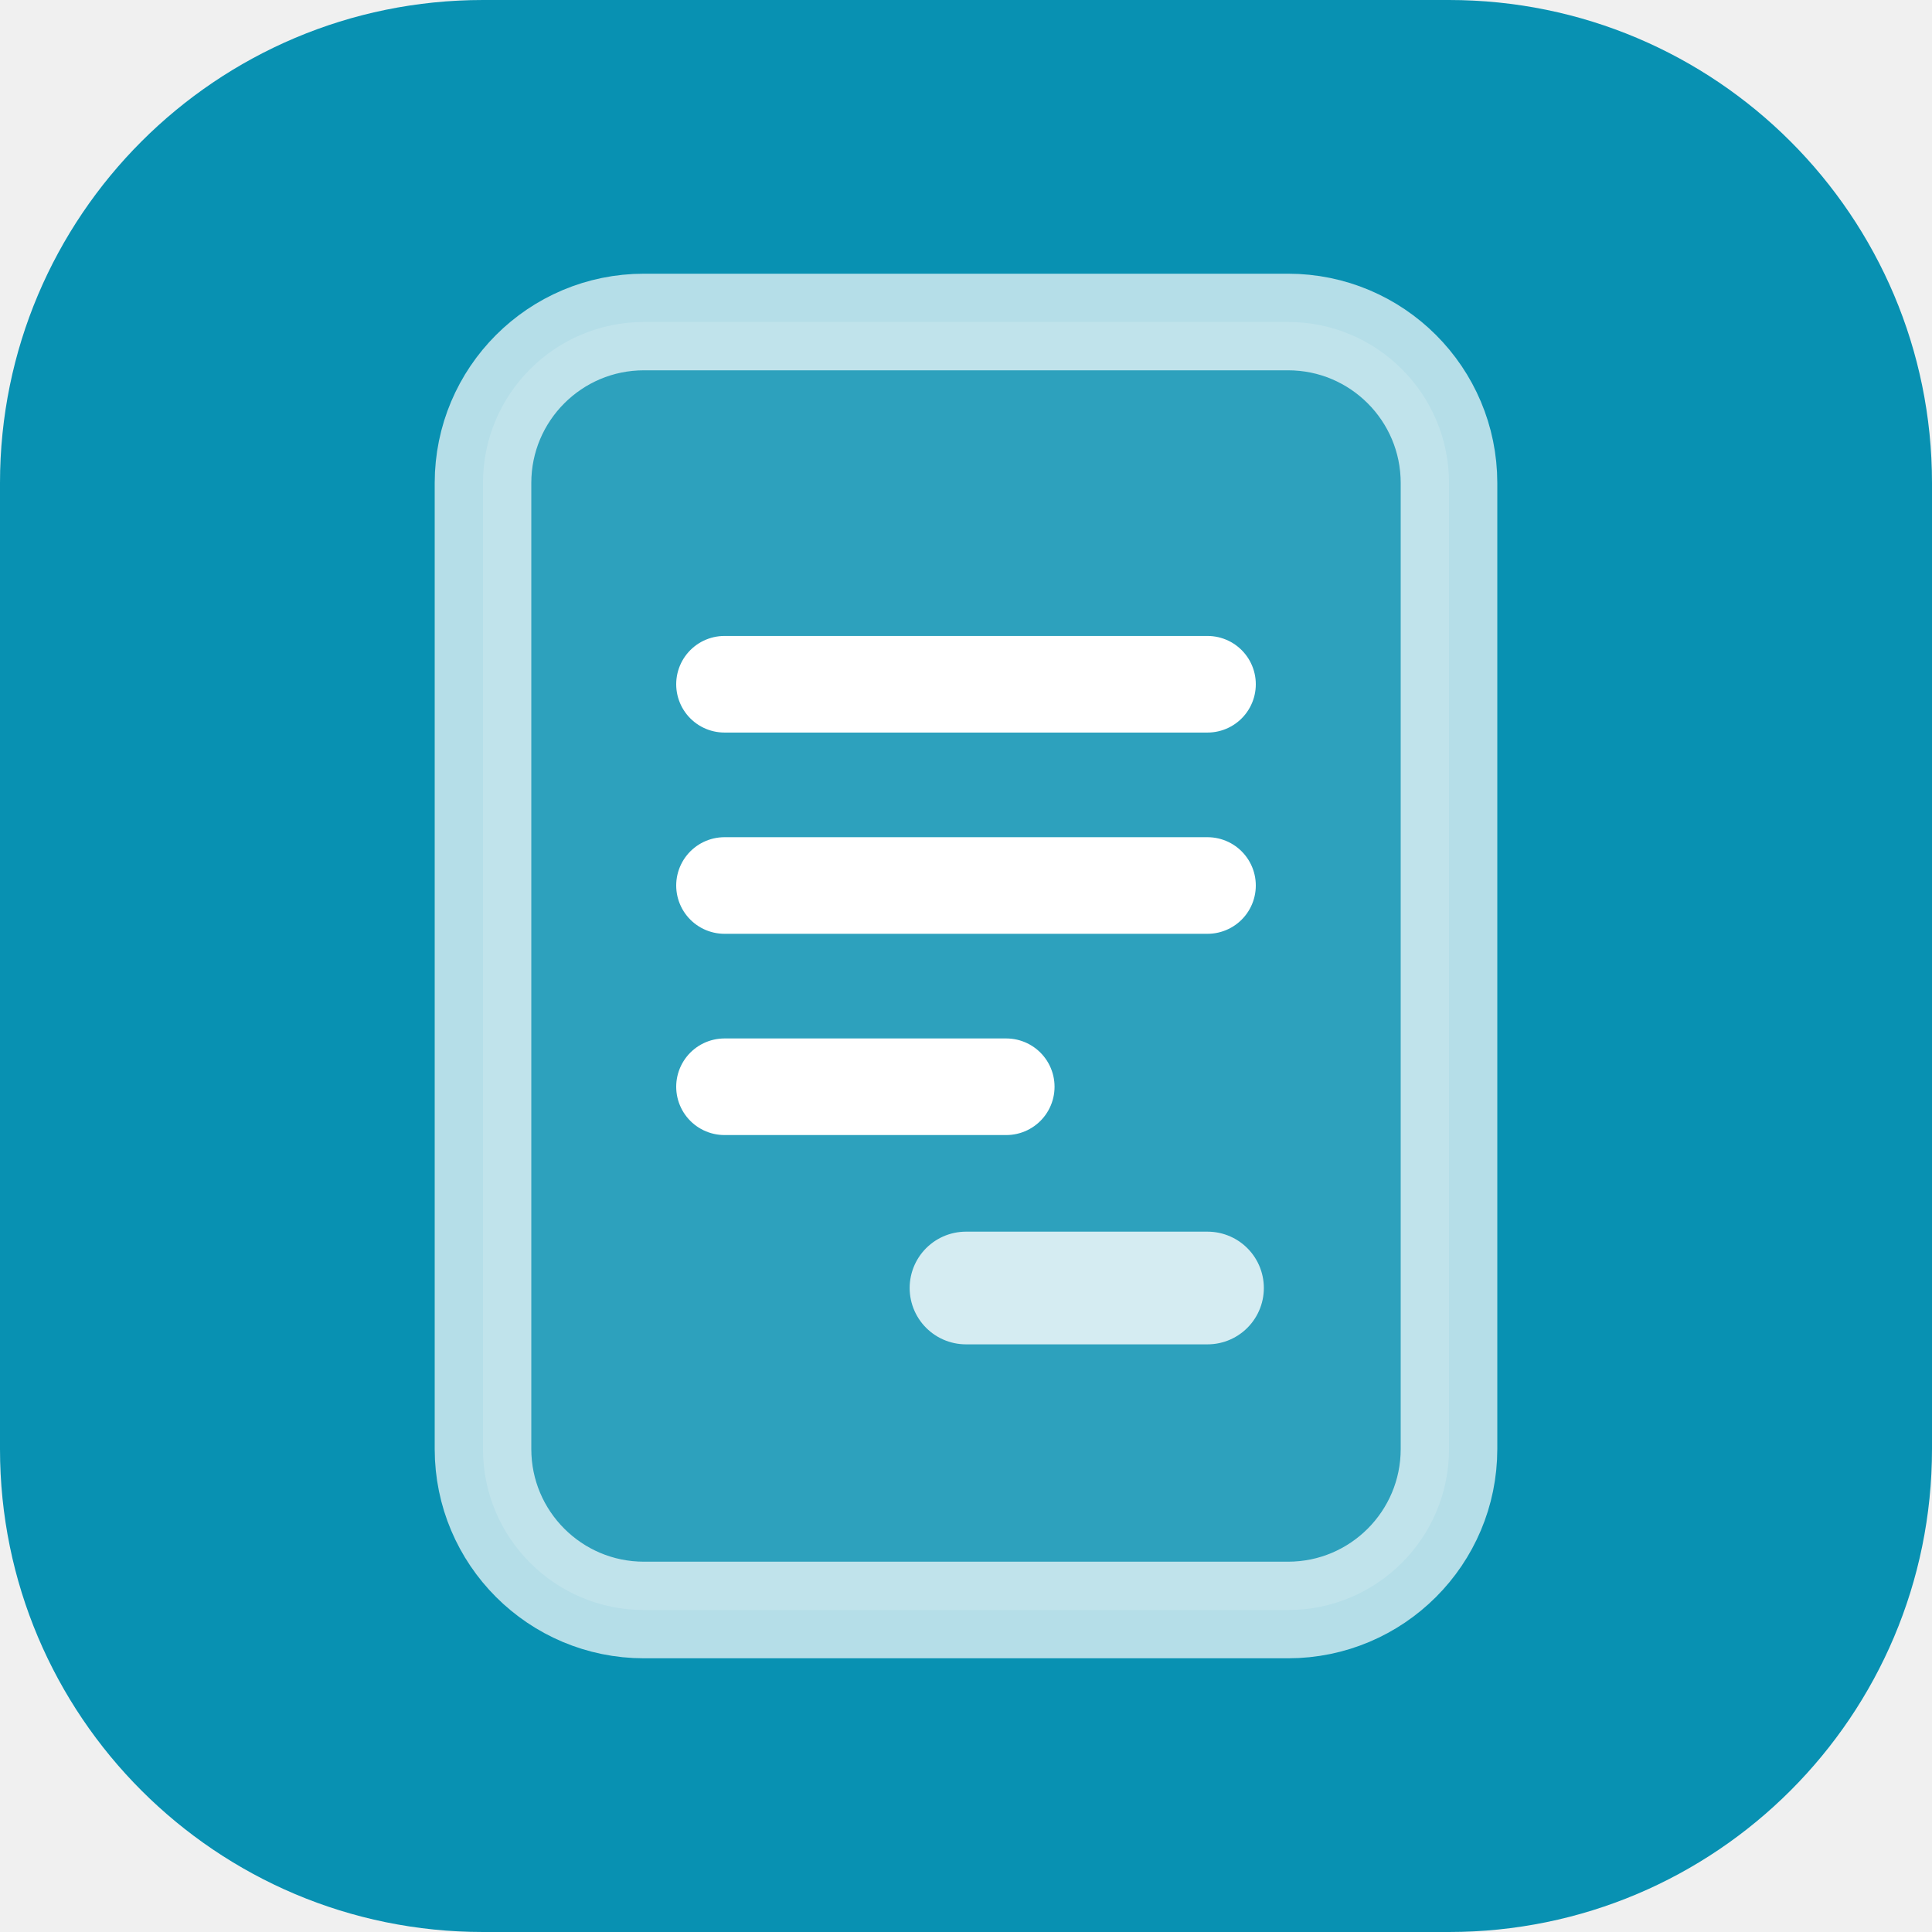
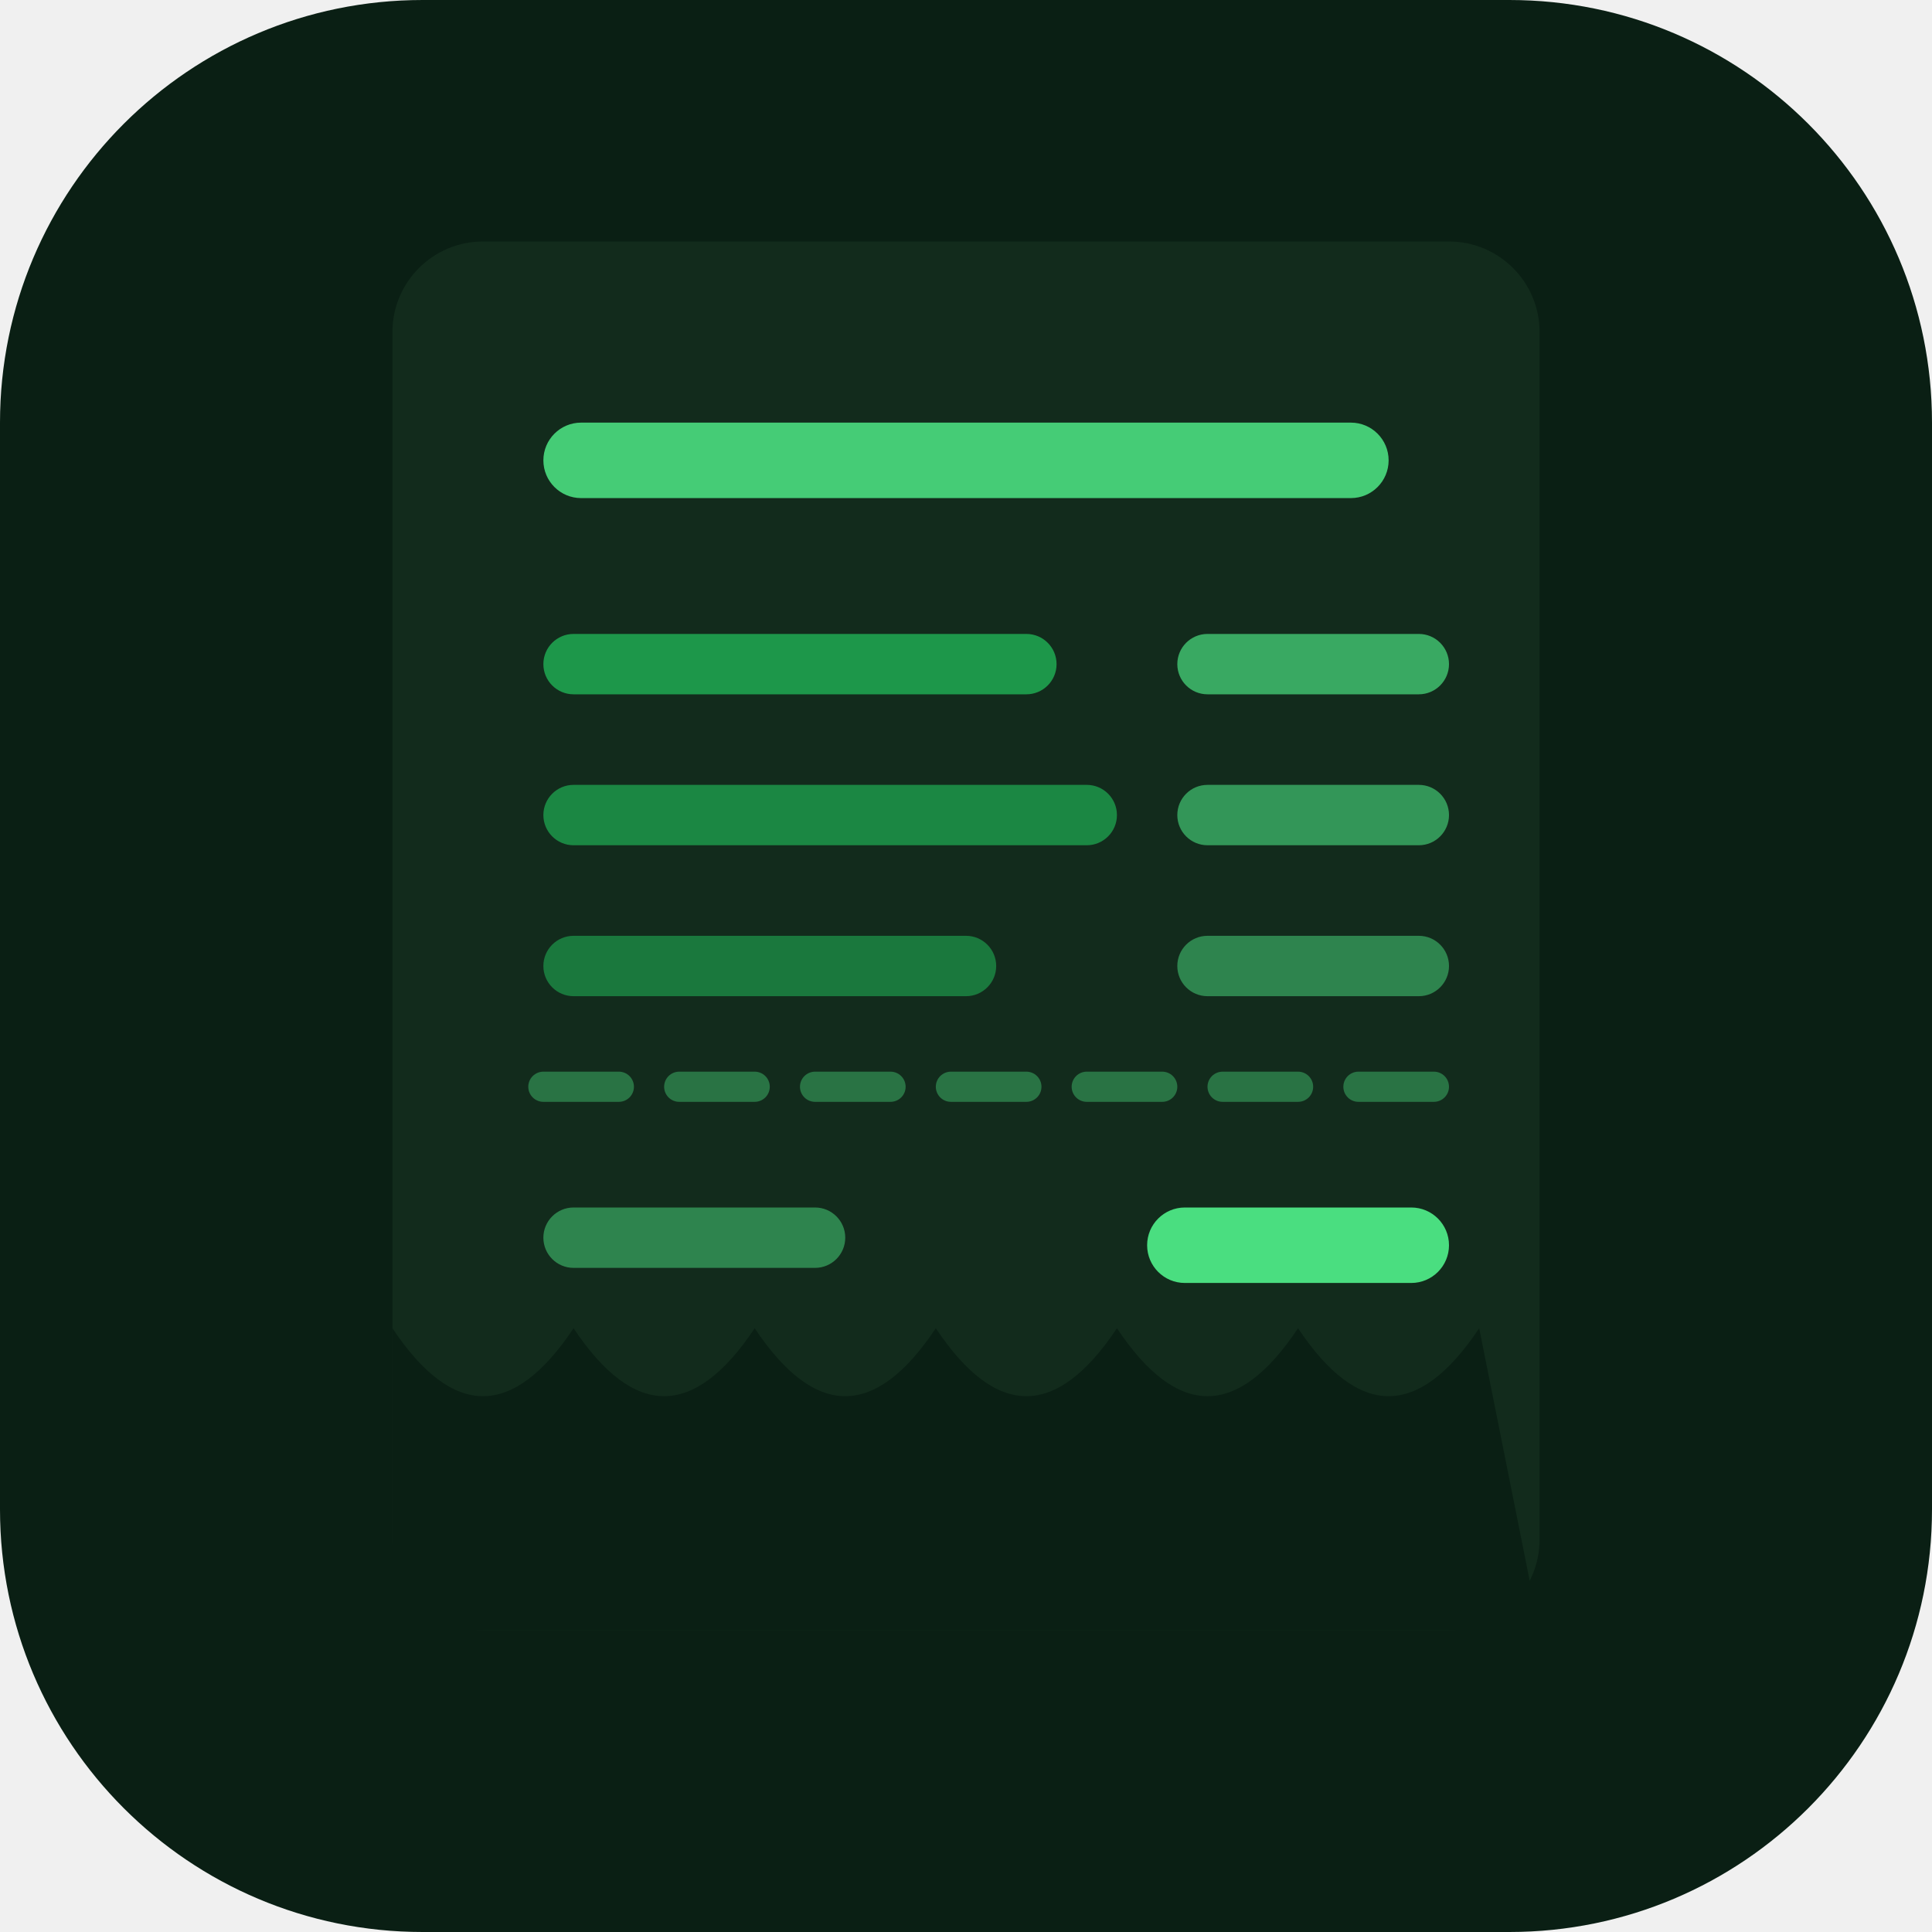
- <svg xmlns="http://www.w3.org/2000/svg" viewBox="0 0 24 24" fill="none">
-   <rect width="24" height="24" rx="6" fill="#0891b2" />
-   <rect x="6" y="4" width="12" height="16" rx="2" fill="rgba(255,255,255,.15)" stroke="rgba(255,255,255,.7)" stroke-width="1.2" />
-   <line x1="9" y1="8.5" x2="15" y2="8.5" stroke="white" stroke-width="1.2" stroke-linecap="round" />
-   <line x1="9" y1="11" x2="15" y2="11" stroke="white" stroke-width="1.2" stroke-linecap="round" />
-   <line x1="9" y1="13.5" x2="12.5" y2="13.5" stroke="white" stroke-width="1.2" stroke-linecap="round" />
-   <line x1="12" y1="16" x2="15" y2="16" stroke="rgba(255,255,255,.8)" stroke-width="1.4" stroke-linecap="round" />
+ <svg xmlns="http://www.w3.org/2000/svg" viewBox="0 0 64 64" fill="none">
+   <rect width="64" height="64" rx="14" fill="#0a1f14" />
+   <rect x="13" y="8" width="38" height="46" rx="3" fill="#122b1c" />
+   <path d="M13 44 Q16 48.5 19 44 Q22 48.5 25 44 Q28 48.5 31 44 Q34 48.5 37 44 Q40 48.5 43 44 Q46 48.5 49 44 L51 54 L13 54 Z" fill="#0a1f14" />
+   <rect x="18" y="14" width="28" height="2.5" rx="1.25" fill="#4ade80" opacity="0.9" />
+   <rect x="18" y="21" width="17" height="2" rx="1" fill="#22c55e" opacity="0.7" />
+   <rect x="39" y="21" width="9" height="2" rx="1" fill="#4ade80" opacity="0.7" />
+   <rect x="18" y="26" width="19" height="2" rx="1" fill="#22c55e" opacity="0.6" />
+   <rect x="39" y="26" width="9" height="2" rx="1" fill="#4ade80" opacity="0.6" />
+   <rect x="18" y="31" width="15" height="2" rx="1" fill="#22c55e" opacity="0.5" />
+   <rect x="39" y="31" width="9" height="2" rx="1" fill="#4ade80" opacity="0.5" />
+   <line x1="18" y1="36" x2="48" y2="36" stroke="#4ade80" stroke-width="1" stroke-dasharray="2.5 2" stroke-linecap="round" opacity="0.4" />
+   <rect x="18" y="40" width="10" height="2" rx="1" fill="#4ade80" opacity="0.5" />
+   <rect x="38" y="40" width="10" height="2.5" rx="1.25" fill="#4ade80" />
</svg>
